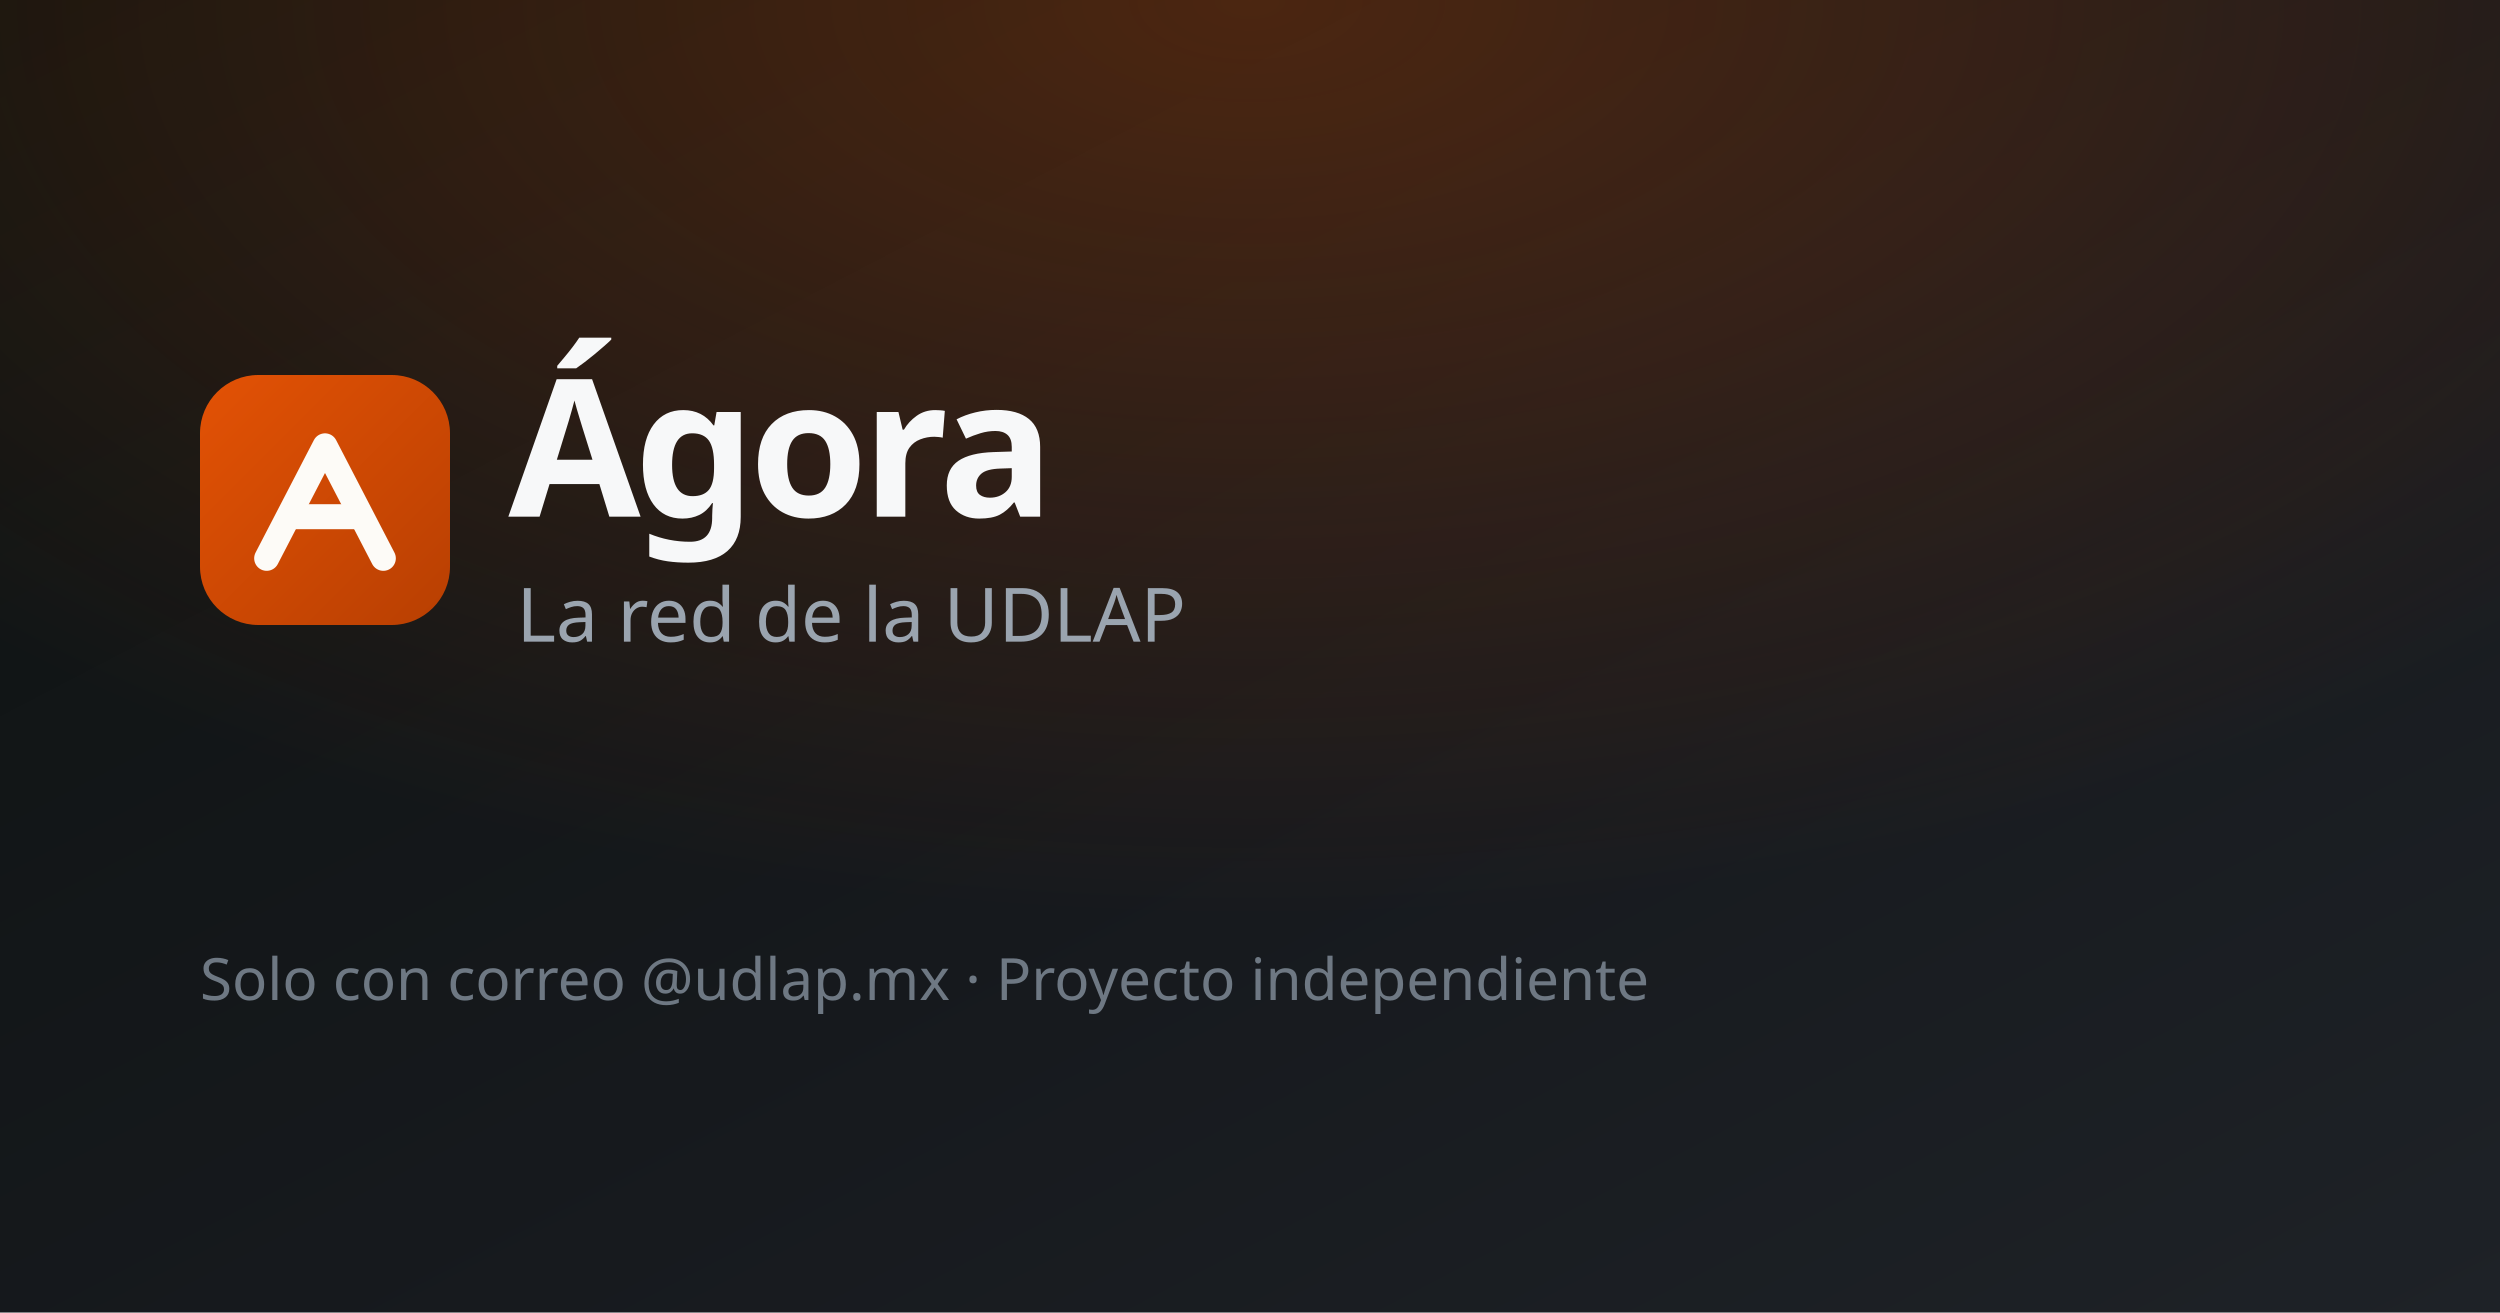
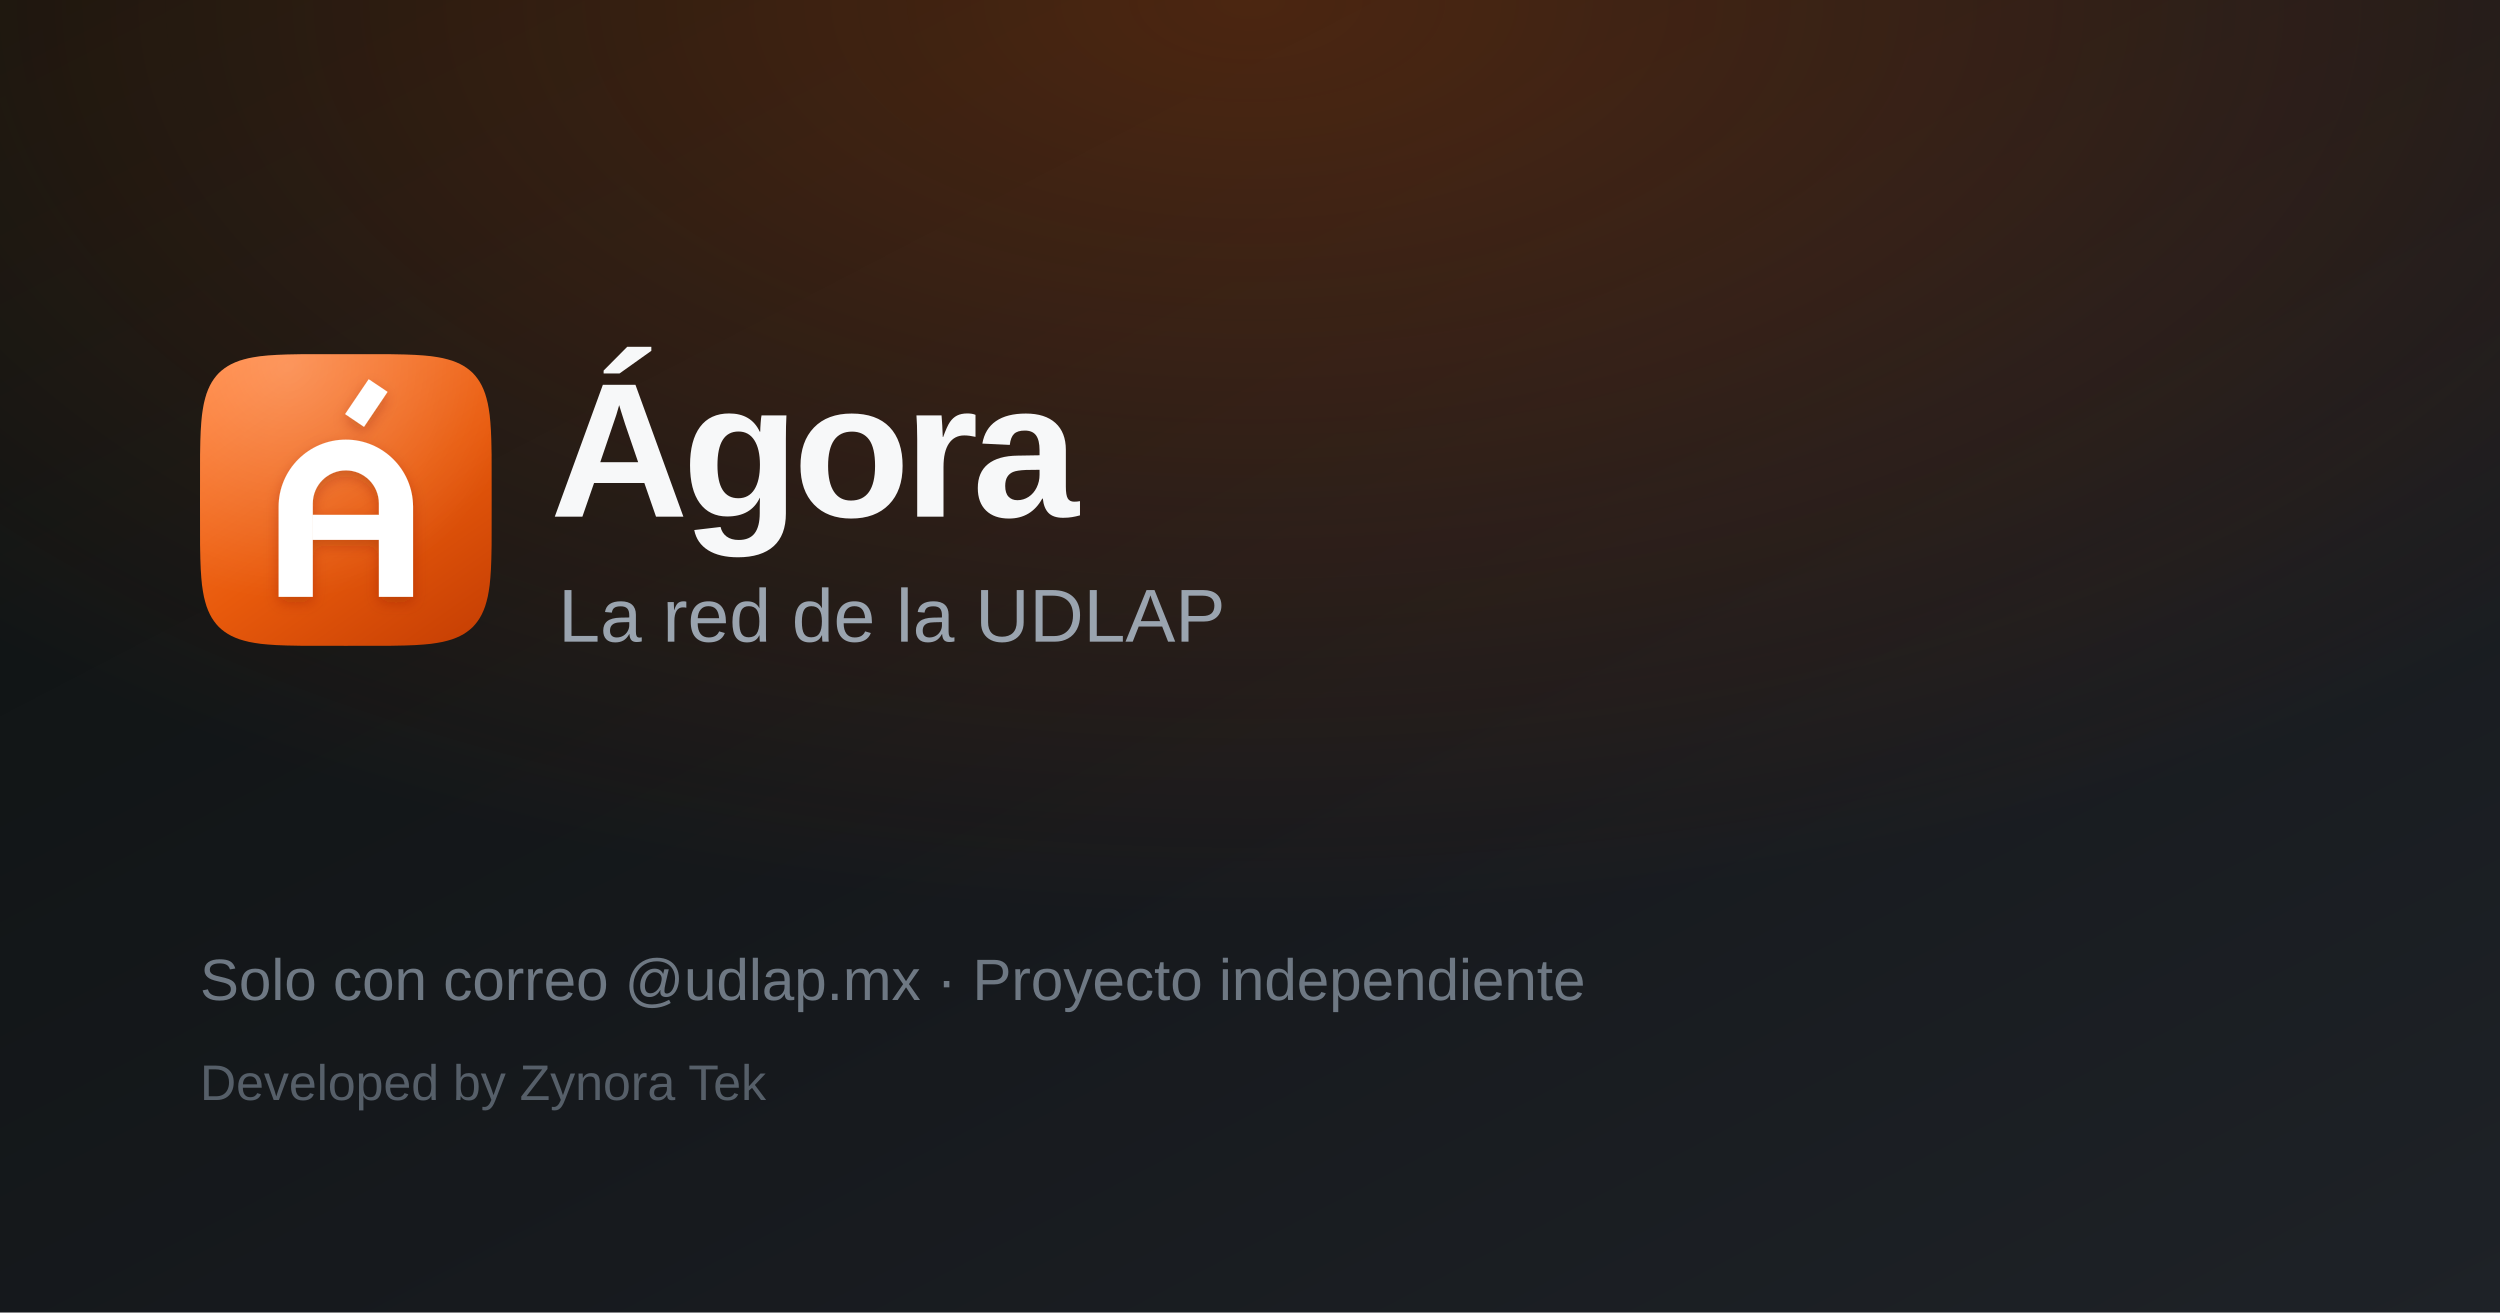
- <svg xmlns="http://www.w3.org/2000/svg" width="1200" height="630" viewBox="0 0 1200 630" role="img" aria-label="Agora - la red de la UDLAP">
+ <svg xmlns="http://www.w3.org/2000/svg" width="1200" height="630" viewBox="0 0 1200 630" role="img" aria-label="Ágora - la red de la UDLAP">
  <defs>
    <linearGradient id="bg" x1="0" y1="0" x2="1" y2="1">
      <stop offset="0" stop-color="#0d1210" />
      <stop offset="0.55" stop-color="#16191d" />
      <stop offset="1" stop-color="#1e2227" />
    </linearGradient>
-     <linearGradient id="marca" x1="0" y1="0" x2="1" y2="1">
-       <stop offset="0" stop-color="#e35205" />
-       <stop offset="1" stop-color="#b83f02" />
-     </linearGradient>
    <radialGradient id="glow" cx="50%" cy="0%" r="70%">
      <stop offset="0" stop-color="#e35205" stop-opacity="0.28" />
      <stop offset="1" stop-color="#e35205" stop-opacity="0" />
    </radialGradient>
+     <linearGradient id="mfondo" x1="0.15" y1="0" x2="0.85" y2="1">
+       <stop offset="0" stop-color="#FF7A2F" />
+       <stop offset="0.55" stop-color="#E85A0C" />
+       <stop offset="1" stop-color="#C94104" />
+     </linearGradient>
+     <radialGradient id="mbrillo" cx="0.3" cy="0.04" r="0.8">
+       <stop offset="0" stop-color="#FFFFFF" stop-opacity="0.24" />
+       <stop offset="1" stop-color="#FFFFFF" stop-opacity="0" />
+     </radialGradient>
+     <filter id="msombra" x="-20%" y="-20%" width="140%" height="150%">
+       <feDropShadow dx="0" dy="10" stdDeviation="12" flood-color="#7A2300" flood-opacity="0.3" />
+     </filter>
  </defs>
  <rect width="1200" height="630" fill="url(#bg)" />
  <rect width="1200" height="630" fill="url(#glow)" />
-   <rect x="96" y="180" width="120" height="120" rx="28" fill="url(#marca)" />
-   <path d="M128 268 L156 214 L184 268" fill="none" stroke="#fdfbf7" stroke-width="12" stroke-linecap="round" stroke-linejoin="round" />
-   <path d="M140 248 H172" fill="none" stroke="#fdfbf7" stroke-width="12" stroke-linecap="round" />
-   <text x="244" y="248" fill="#f7f8f9" font-family="ui-sans-serif, system-ui, sans-serif" font-size="92" font-weight="800" letter-spacing="-3">Ágora</text>
-   <text x="248" y="308" fill="#9aa4af" font-family="ui-sans-serif, system-ui, sans-serif" font-size="36" font-weight="500">La red de la UDLAP</text>
-   <text x="96" y="480" fill="#6e7883" font-family="ui-sans-serif, system-ui, sans-serif" font-size="28">Solo con correo @udlap.mx · Proyecto independiente</text>
+   <g transform="translate(96 170) scale(0.27344)">
+     <path d="M512.0 256.0L511.9 334.7L511.4 359.7L510.7 377.9L509.7 392.6L508.5 405.1L506.9 416.0L505.1 425.8L502.9 434.6L500.5 442.7L497.7 450.0L494.6 456.8L491.2 463.0L487.4 468.7L483.3 474.0L478.9 478.9L474.0 483.3L468.7 487.4L463.0 491.2L456.8 494.6L450.0 497.7L442.7 500.5L434.6 502.9L425.8 505.1L416.0 506.9L405.1 508.5L392.6 509.7L377.9 510.7L359.7 511.4L334.7 511.9L256.0 512.0L177.3 511.9L152.3 511.4L134.1 510.7L119.4 509.7L106.9 508.5L96.0 506.9L86.2 505.1L77.4 502.9L69.3 500.5L62.0 497.7L55.2 494.6L49.0 491.2L43.3 487.4L38.0 483.3L33.1 478.9L28.7 474.0L24.6 468.7L20.8 463.0L17.4 456.8L14.3 450.0L11.5 442.7L9.1 434.6L6.9 425.8L5.1 416.0L3.5 405.1L2.3 392.6L1.3 377.9L0.6 359.7L0.1 334.7L0.0 256.0L0.1 177.3L0.6 152.3L1.3 134.1L2.3 119.4L3.5 106.9L5.1 96.0L6.9 86.2L9.1 77.4L11.5 69.3L14.3 62.0L17.4 55.2L20.8 49.0L24.6 43.3L28.7 38.0L33.1 33.1L38.0 28.7L43.3 24.6L49.0 20.8L55.2 17.4L62.0 14.3L69.3 11.5L77.4 9.1L86.2 6.9L96.0 5.1L106.9 3.5L119.4 2.3L134.1 1.3L152.3 0.6L177.3 0.1L256.0 0.0L334.7 0.1L359.7 0.6L377.9 1.3L392.6 2.3L405.1 3.5L416.0 5.1L425.8 6.9L434.6 9.1L442.7 11.5L450.0 14.3L456.8 17.4L463.0 20.8L468.7 24.6L474.0 28.7L478.9 33.1L483.3 38.0L487.4 43.3L491.2 49.0L494.6 55.2L497.7 62.0L500.5 69.3L502.9 77.4L505.1 86.2L506.9 96.0L508.5 106.9L509.7 119.4L510.7 134.1L511.4 152.3L511.9 177.3Z" fill="url(#mfondo)" />
+     <path d="M512.0 256.0L511.9 334.7L511.4 359.7L510.7 377.9L509.7 392.6L508.5 405.1L506.9 416.0L505.1 425.8L502.9 434.6L500.5 442.7L497.7 450.0L494.6 456.8L491.2 463.0L487.4 468.7L483.3 474.0L478.9 478.9L474.0 483.3L468.7 487.4L463.0 491.2L456.8 494.6L450.0 497.7L442.7 500.5L434.6 502.9L425.8 505.1L416.0 506.9L405.1 508.5L392.6 509.7L377.9 510.7L359.7 511.4L334.7 511.9L256.0 512.0L177.3 511.9L152.3 511.4L134.1 510.7L119.4 509.7L106.9 508.5L96.0 506.9L86.2 505.1L77.4 502.9L69.3 500.5L62.0 497.7L55.2 494.6L49.0 491.2L43.3 487.4L38.0 483.3L33.1 478.9L28.7 474.0L24.6 468.7L20.8 463.0L17.4 456.8L14.3 450.0L11.5 442.7L9.1 434.6L6.9 425.8L5.1 416.0L3.5 405.1L2.3 392.6L1.3 377.9L0.6 359.7L0.1 334.7L0.0 256.0L0.1 177.3L0.6 152.3L1.3 134.1L2.3 119.4L3.5 106.9L5.1 96.0L6.9 86.2L9.1 77.4L11.5 69.3L14.3 62.0L17.4 55.2L20.8 49.0L24.6 43.3L28.7 38.0L33.1 33.1L38.0 28.7L43.3 24.6L49.0 20.8L55.2 17.4L62.0 14.3L69.3 11.5L77.4 9.1L86.2 6.9L96.0 5.1L106.9 3.5L119.4 2.3L134.1 1.3L152.3 0.6L177.3 0.1L256.0 0.0L334.7 0.1L359.7 0.6L377.9 1.3L392.6 2.3L405.1 3.5L416.0 5.1L425.8 6.9L434.6 9.1L442.7 11.5L450.0 14.3L456.8 17.4L463.0 20.8L468.7 24.6L474.0 28.7L478.9 33.1L483.3 38.0L487.4 43.3L491.2 49.0L494.6 55.2L497.7 62.0L500.5 69.3L502.9 77.4L505.1 86.2L506.9 96.0L508.5 106.9L509.7 119.4L510.7 134.1L511.4 152.3L511.9 177.3Z" fill="url(#mbrillo)" />
+     <g fill="#FFFFFF" filter="url(#msombra)">
+       <path fill-rule="evenodd" d="M138 426 V268 A118 118 0 0 1 374 268 V426 H314 V262 A58 58 0 0 0 198 262 V426 Z" />
+       <path d="M197 282 H315 V326 H197 Z" />
+       <path d="M254.7 105.2 L296.1 43.9 L329.3 66.2 L287.9 127.6 Z" />
+     </g>
+   </g>
+   <text x="264" y="248" fill="#f7f8f9" font-family="Segoe UI, Helvetica Neue, Arial, sans-serif" font-size="92" font-weight="800" letter-spacing="-3">Ágora</text>
+   <text x="268" y="308" fill="#9aa4af" font-family="Segoe UI, Helvetica Neue, Arial, sans-serif" font-size="36" font-weight="500">La red de la UDLAP</text>
+   <text x="96" y="480" fill="#6e7883" font-family="Segoe UI, Helvetica Neue, Arial, sans-serif" font-size="28">Solo con correo @udlap.mx · Proyecto independiente</text>
+   <text x="96" y="528" fill="#565f69" font-family="Segoe UI, Helvetica Neue, Arial, sans-serif" font-size="24">Developed by Zynora Tek</text>
</svg>
